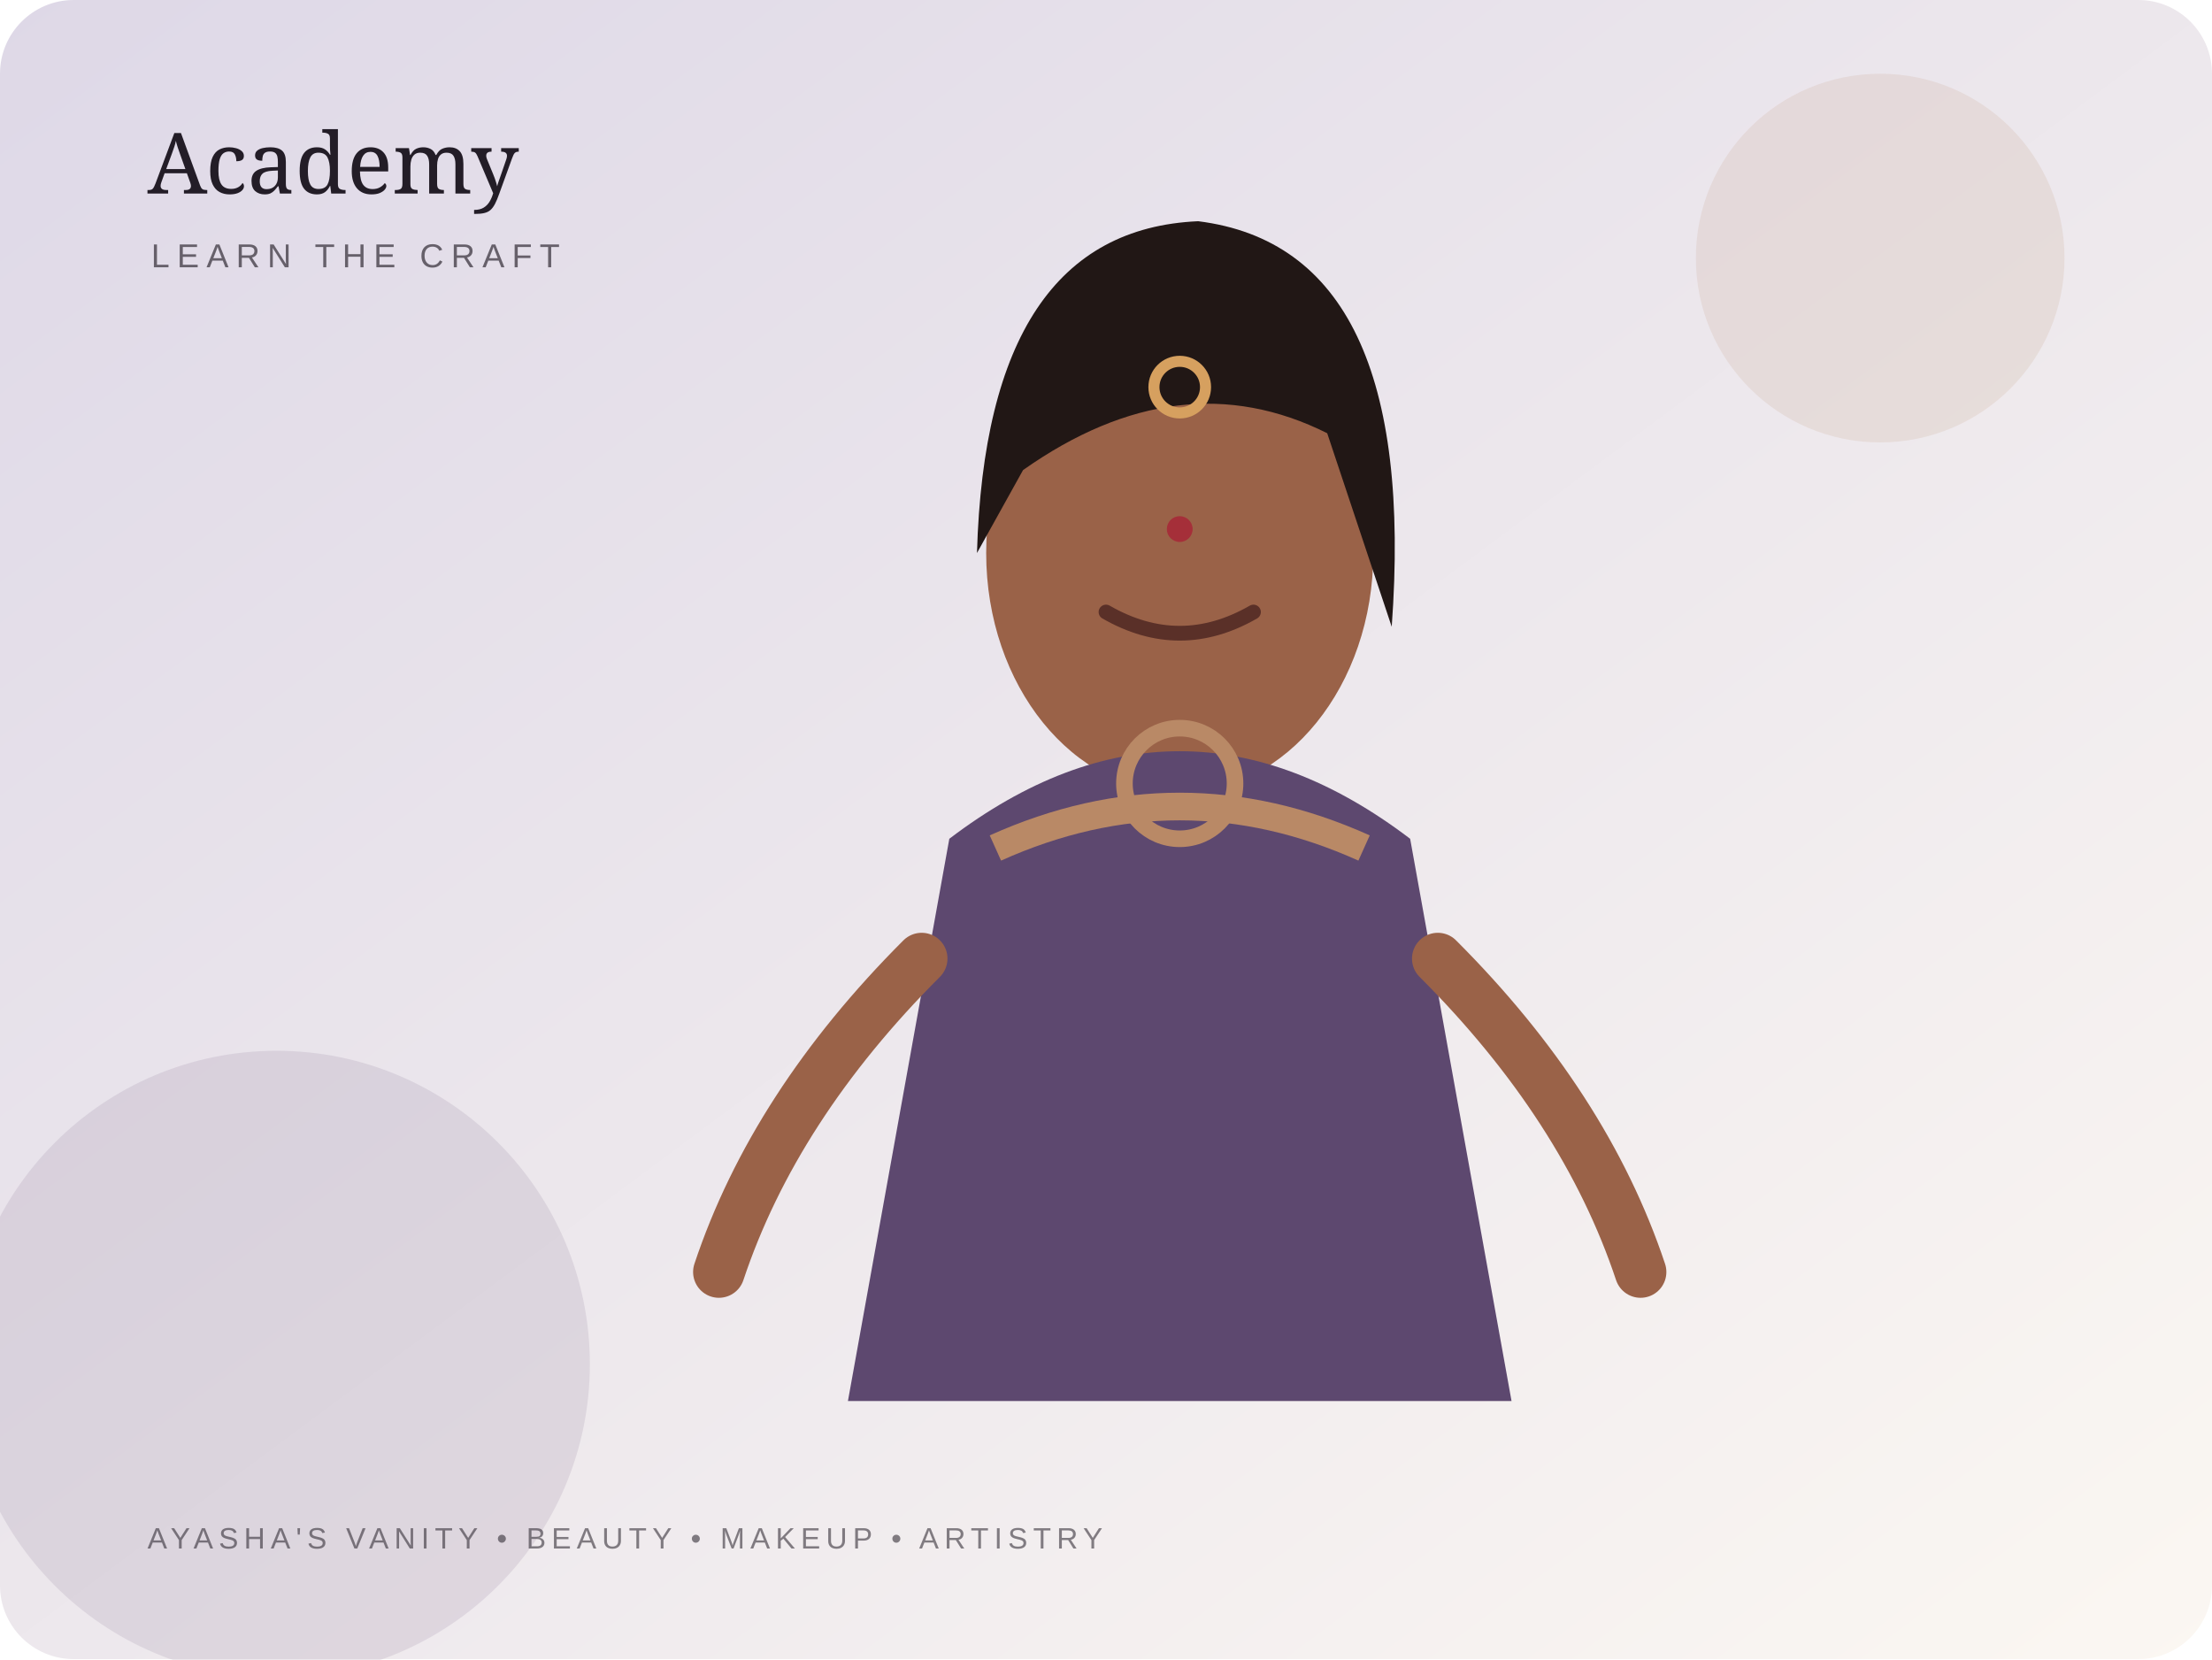
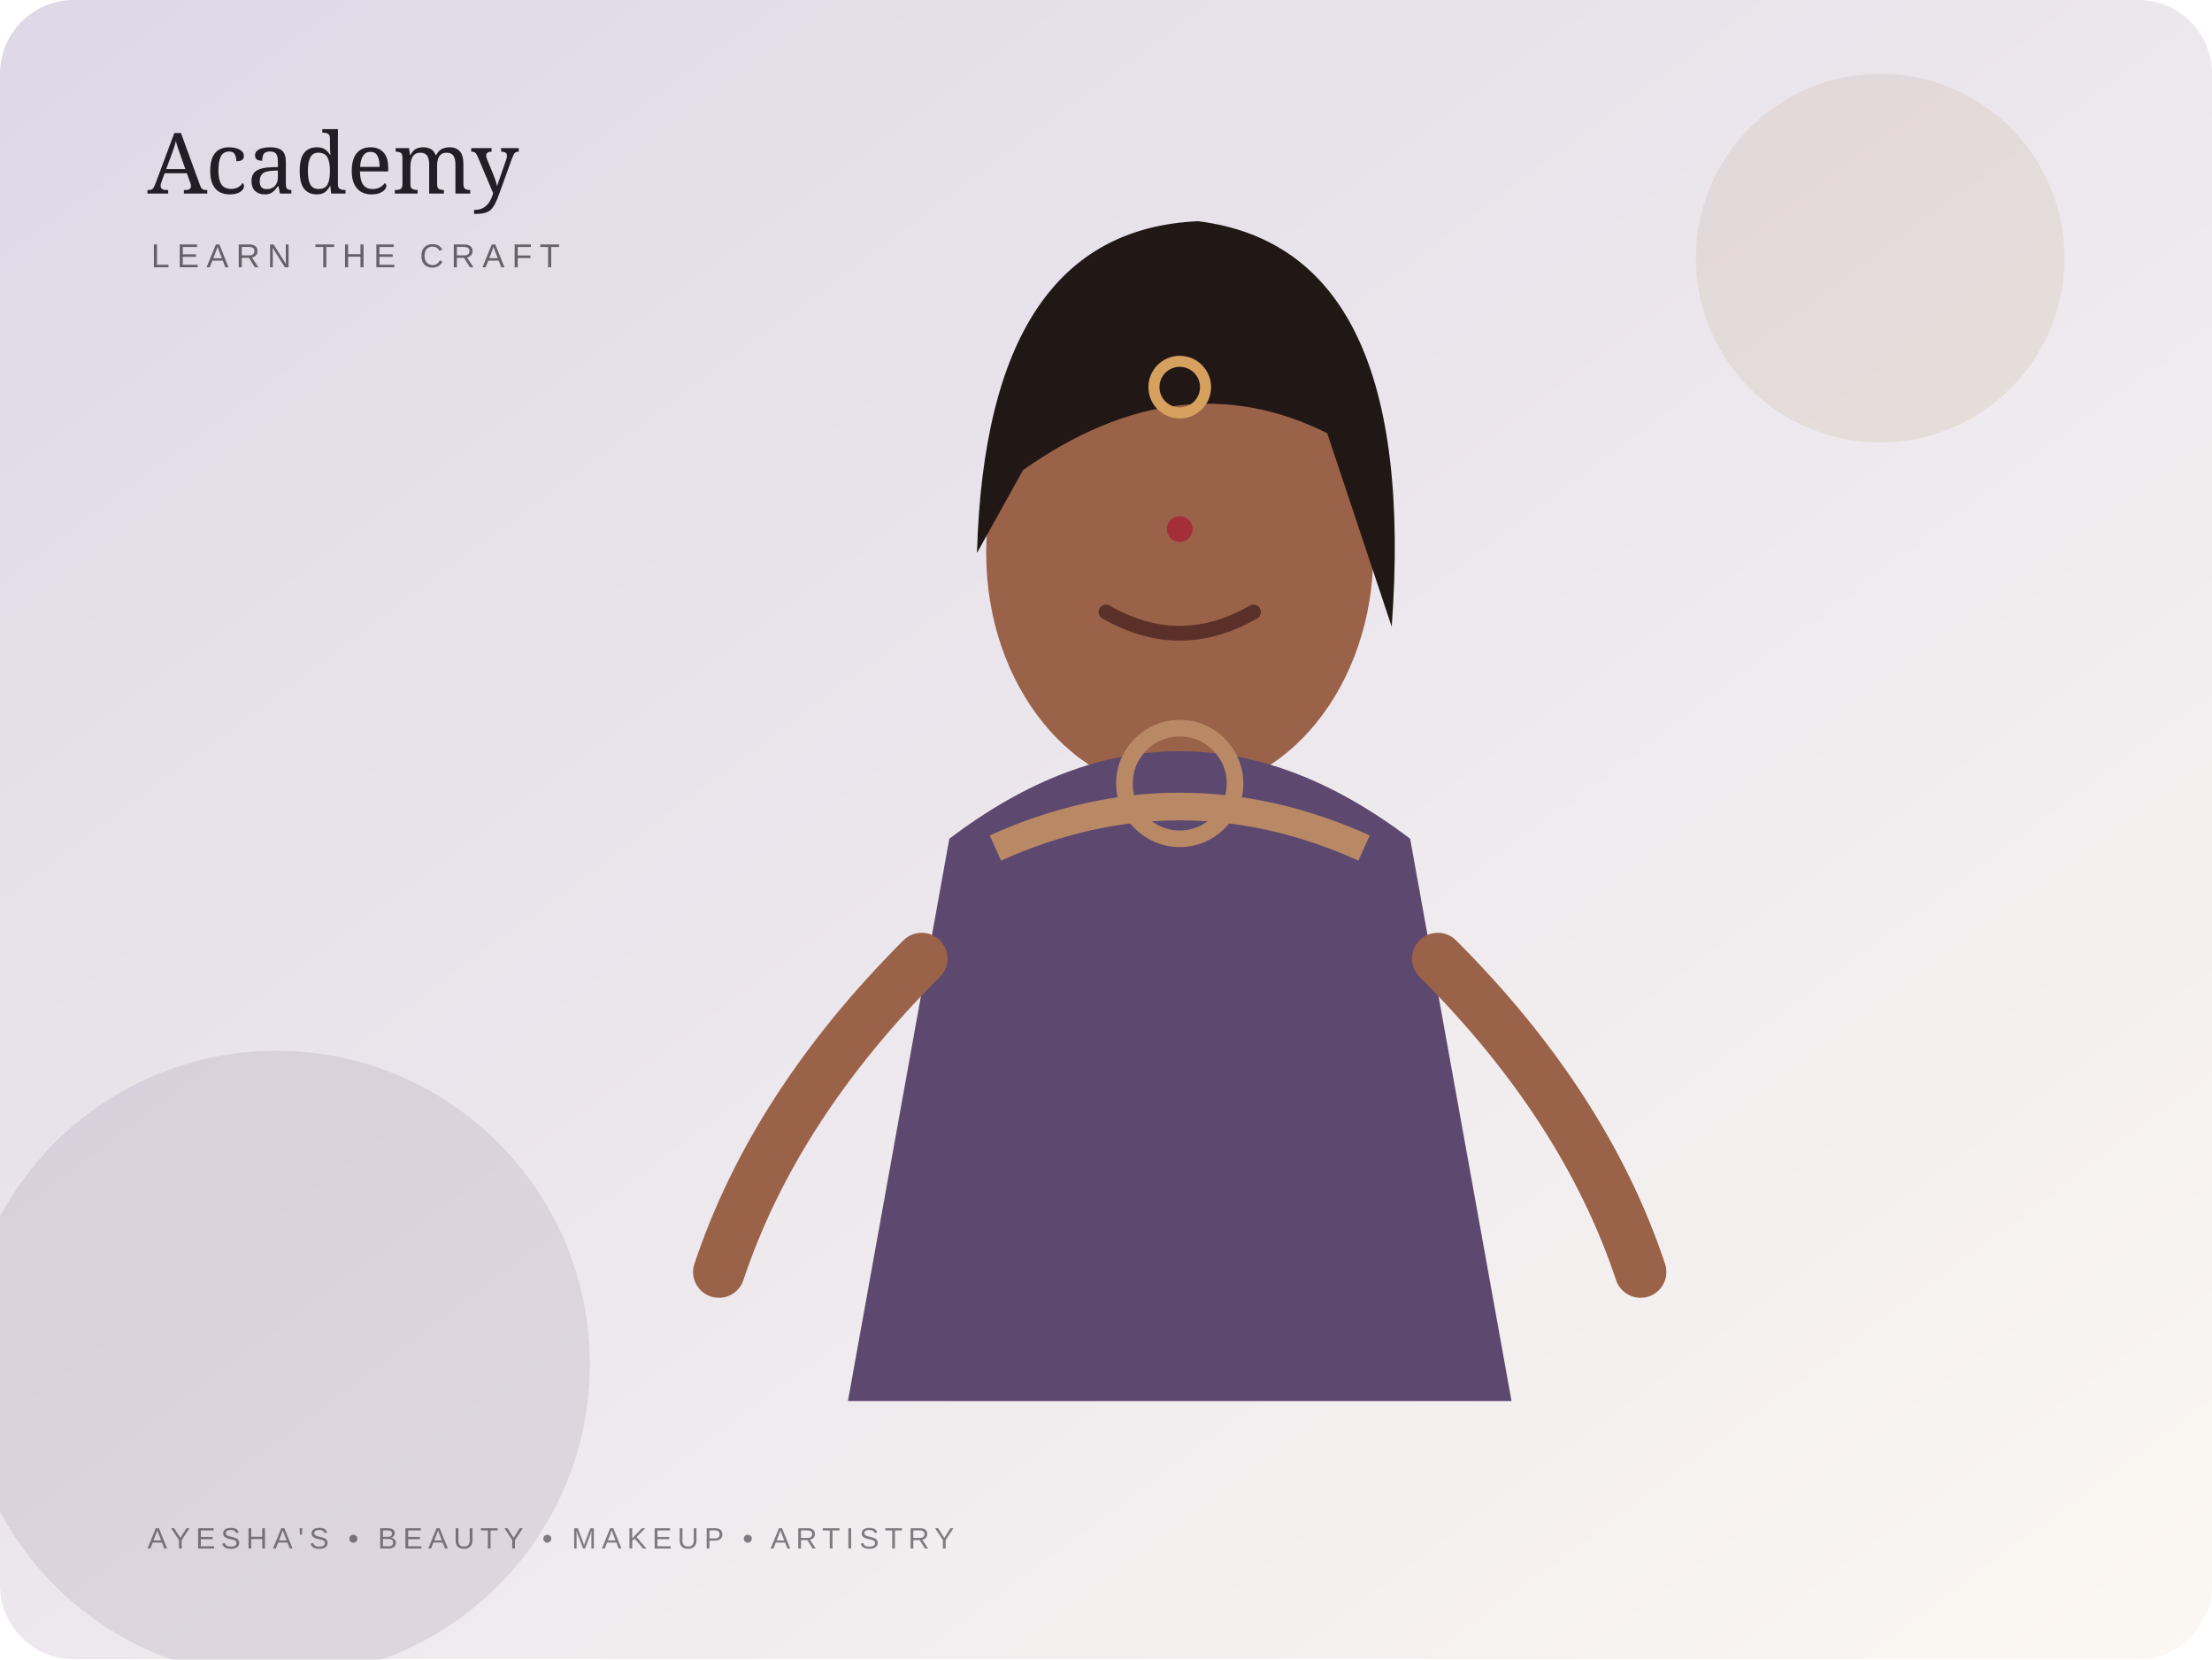
<svg xmlns="http://www.w3.org/2000/svg" width="1200" height="900" viewBox="0 0 1200 900">
  <defs>
    <linearGradient id="g" x1="0" x2="1" y1="0" y2="1">
      <stop stop-color="#ded8e7" />
      <stop offset="1" stop-color="#fbf7f2" />
    </linearGradient>
  </defs>
  <rect width="1200" height="900" rx="40" fill="url(#g)" />
  <circle cx="1020" cy="140" r="100" fill="#b98966" opacity=".14" />
  <circle cx="150" cy="740" r="170" fill="#5d486f" opacity=".12" />
  <g>
    <ellipse cx="640" cy="300" rx="105" ry="130" fill="#9a6248" />
    <path d="M530 300 Q535 125 650 120 Q770 135 755 340 L720 235 Q640 195 555 255Z" fill="#211715" />
    <path d="M600 332 Q640 355 680 332" fill="none" stroke="#5a3028" stroke-width="8" stroke-linecap="round" />
    <circle cx="640" cy="287" r="7" fill="#a52f39" />
    <circle cx="640" cy="210" r="14" fill="none" stroke="#d6a05f" stroke-width="6" />
    <path d="M515 455 Q640 360 765 455 L820 760 L460 760Z" fill="#5d486f" />
    <path d="M540 460 Q640 415 740 460" fill="none" stroke="#b98966" stroke-width="15" />
    <circle cx="640" cy="425" r="30" fill="none" stroke="#b98966" stroke-width="9" />
    <path d="M500 520 Q420 600 390 690" stroke="#9a6248" stroke-width="28" stroke-linecap="round" />
    <path d="M780 520 Q860 600 890 690" stroke="#9a6248" stroke-width="28" stroke-linecap="round" />
  </g>
  <text x="80" y="105" font-family="Georgia,serif" font-size="46" fill="#231d27">Academy</text>
  <text x="82" y="145" font-family="Arial,sans-serif" font-size="18" letter-spacing="4" fill="#231d27" opacity=".65">LEARN THE CRAFT</text>
-   <text x="80" y="840" font-family="Arial,sans-serif" font-size="16" letter-spacing="3" fill="#231d27" opacity=".55">AYASHA'S VANITY • BEAUTY • MAKEUP • ARTISTRY</text>
+   <text x="80" y="840" font-family="Arial,sans-serif" font-size="16" letter-spacing="3" fill="#231d27" opacity=".55">AYESHA'S • BEAUTY • MAKEUP • ARTISTRY</text>
</svg>
